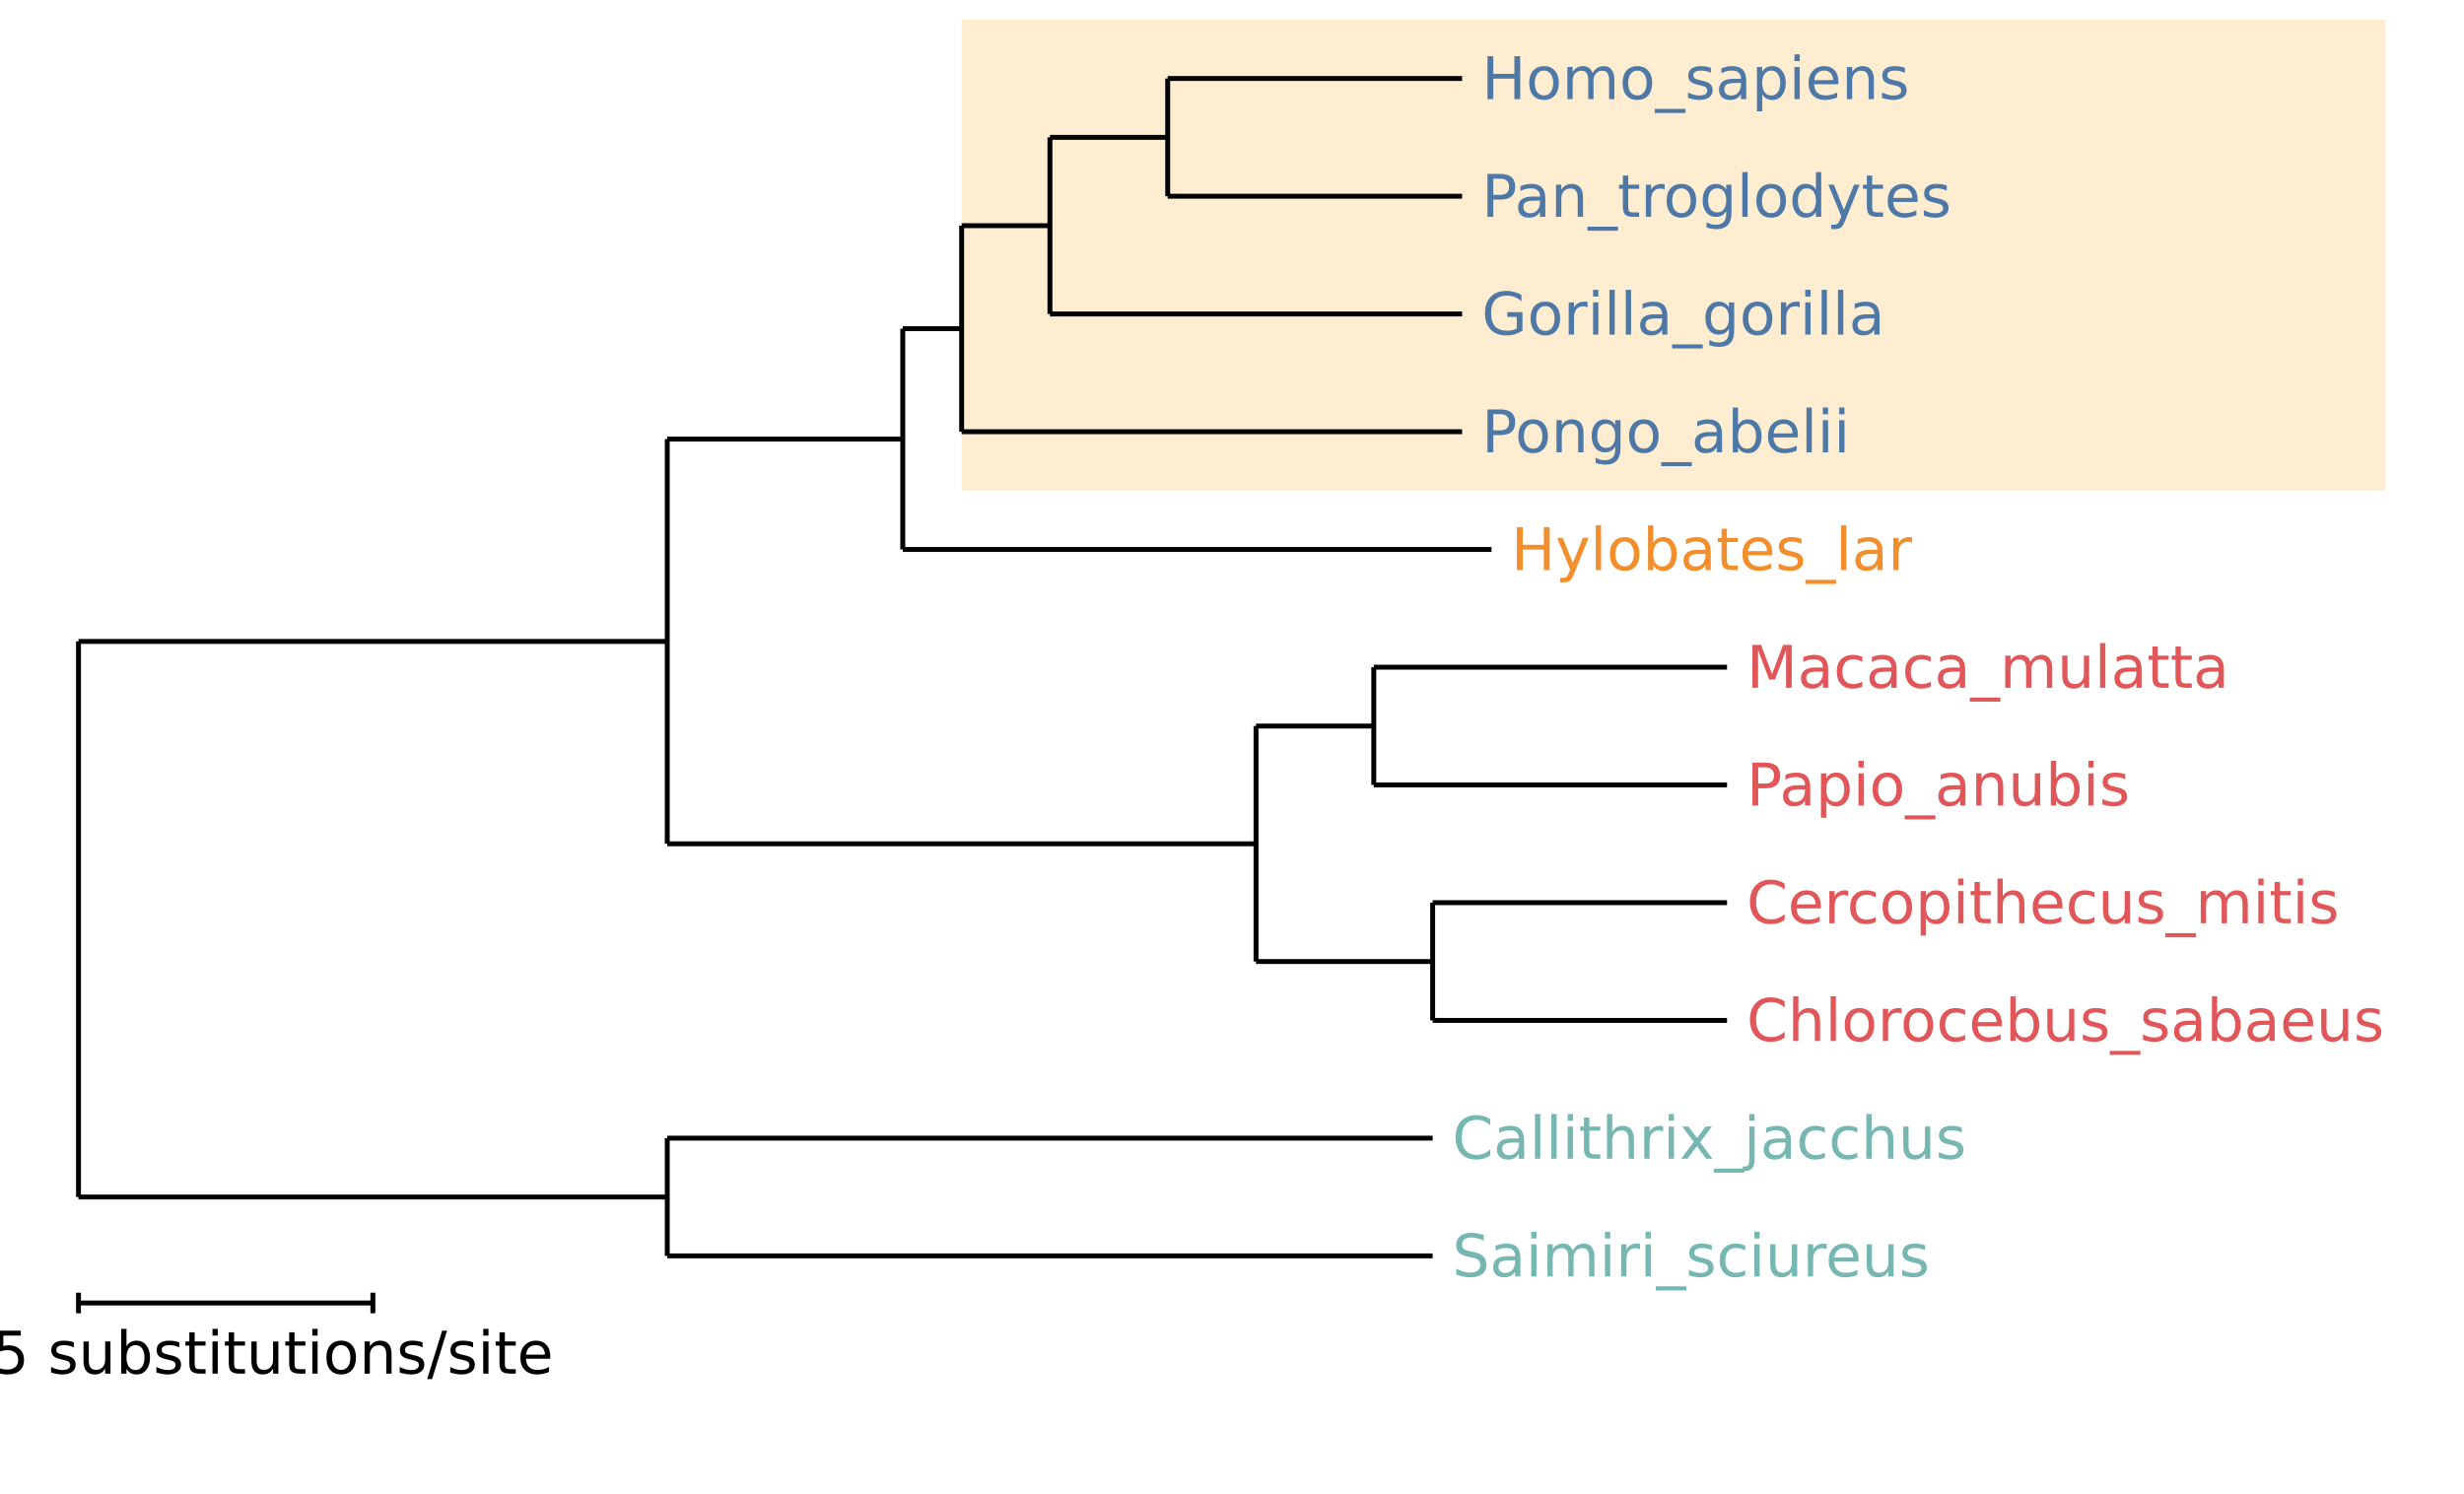
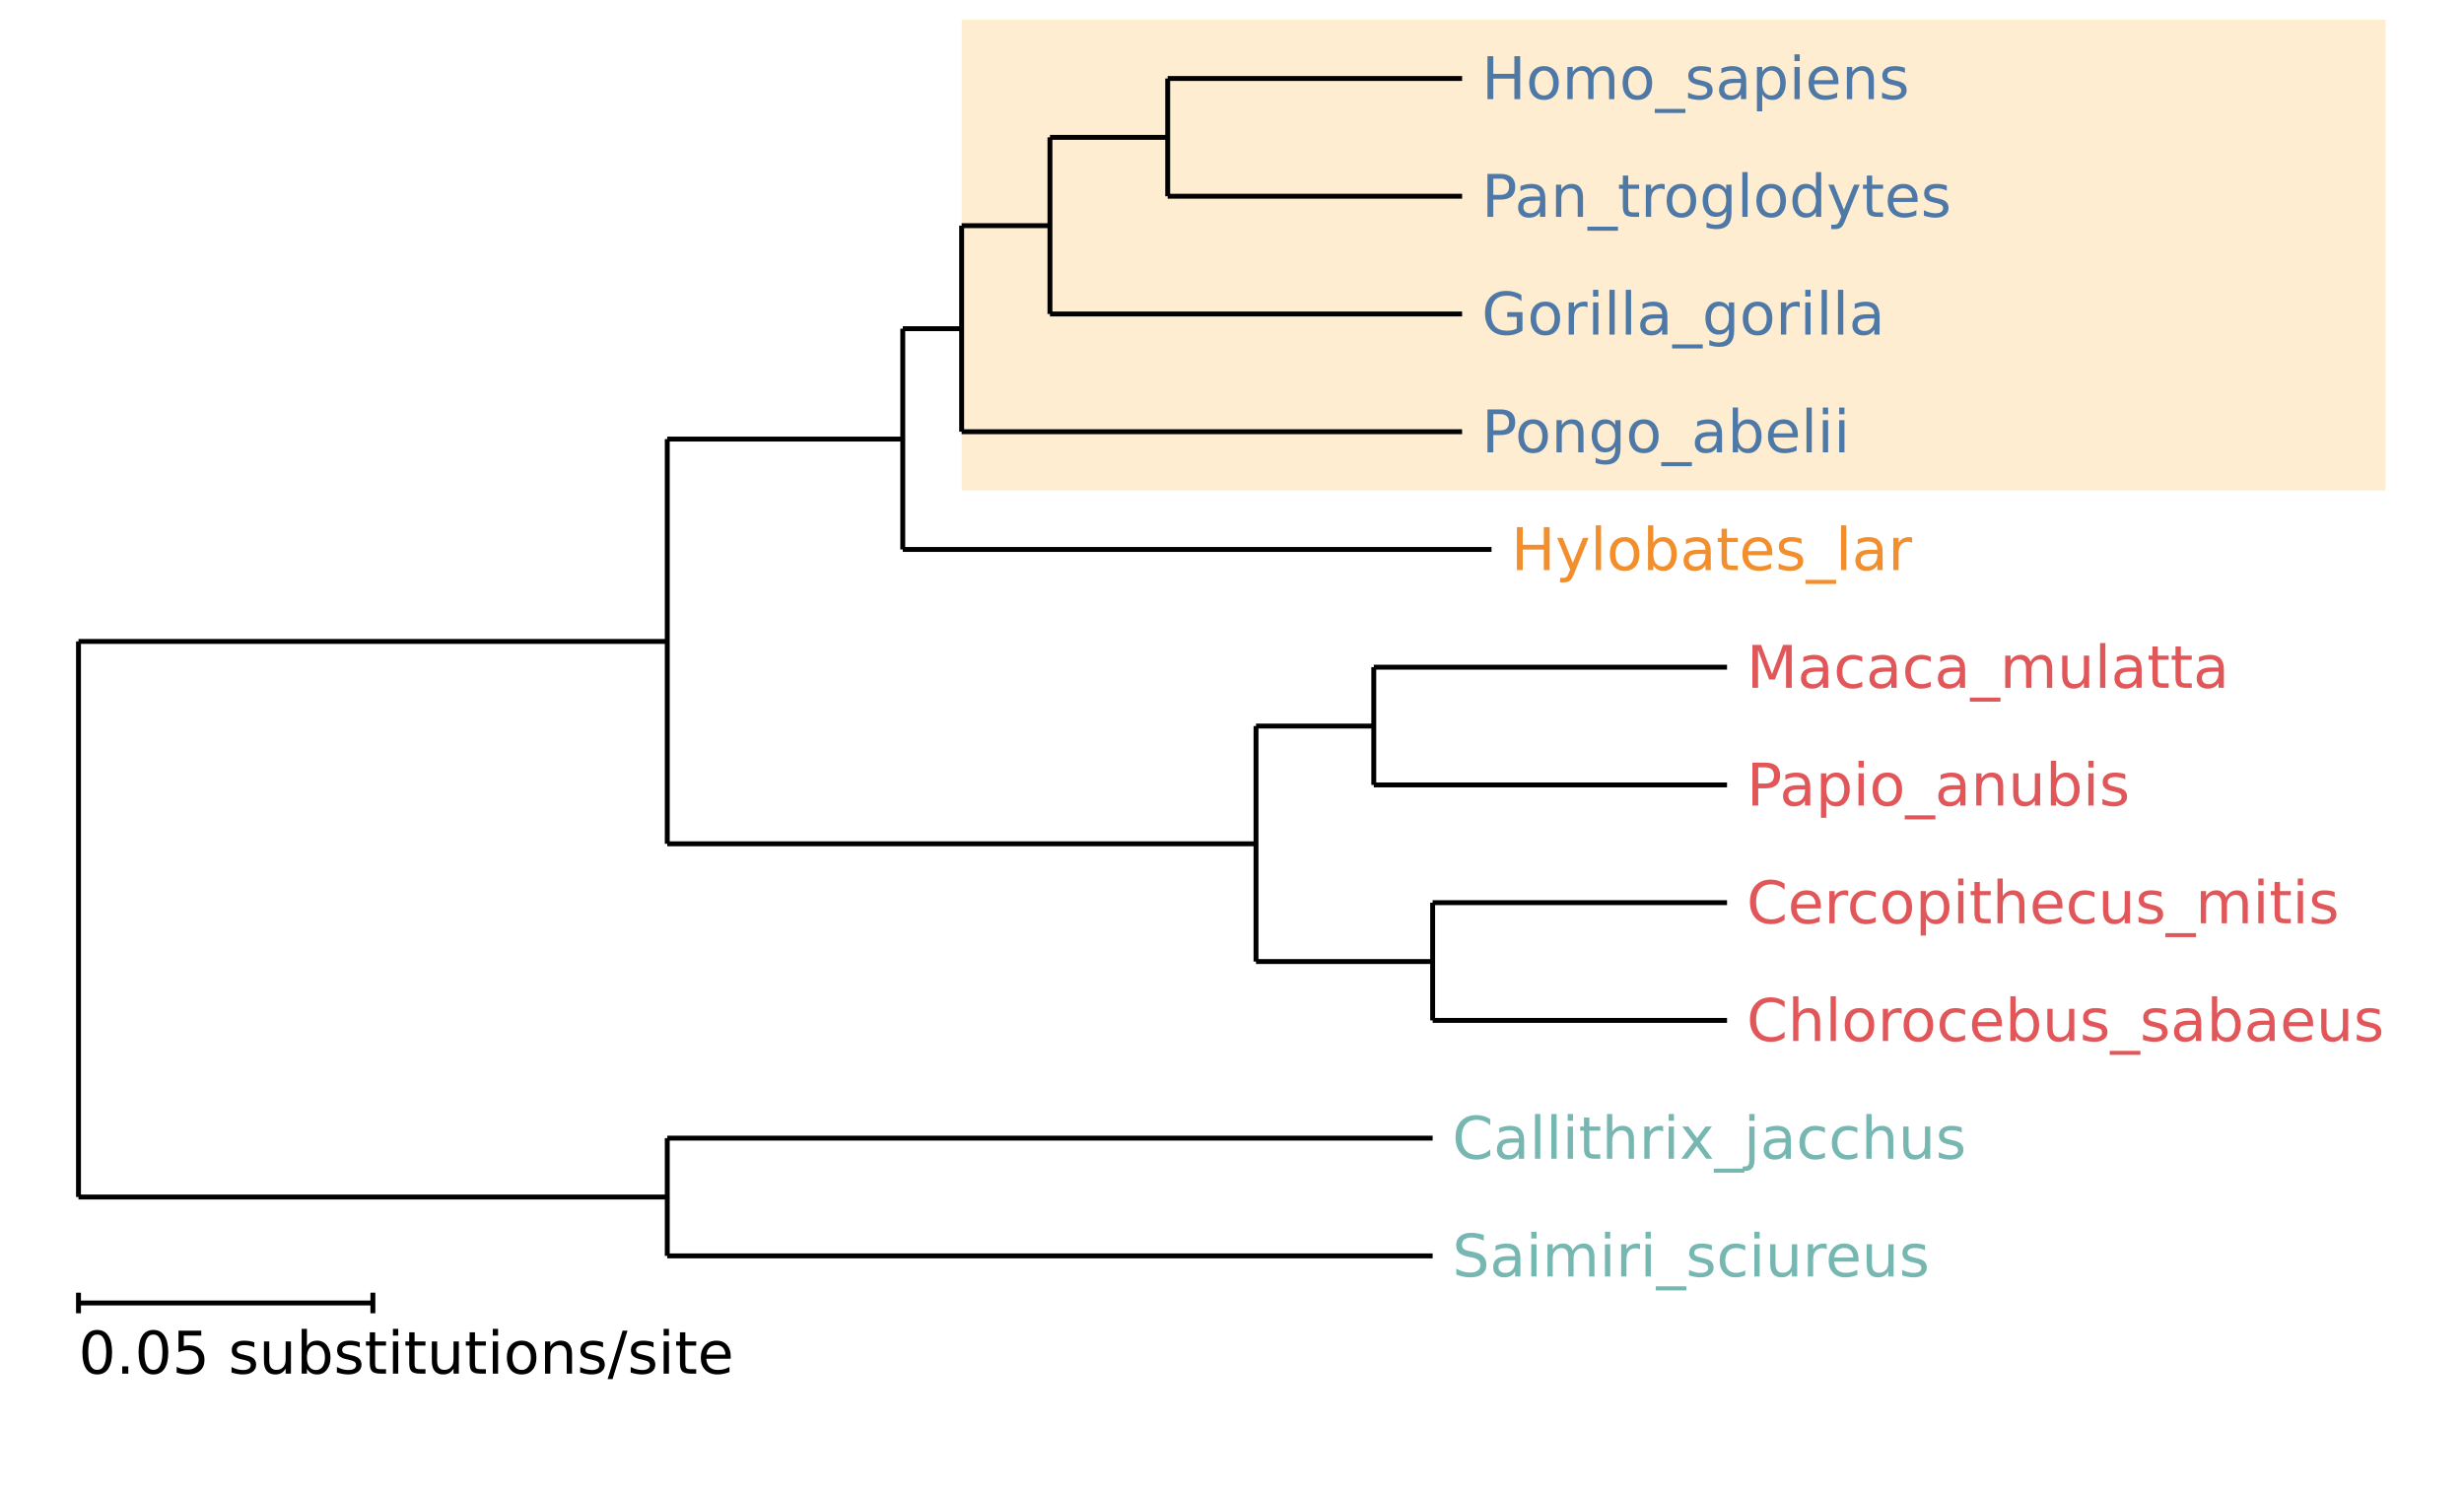
<svg xmlns="http://www.w3.org/2000/svg" height="304.4" version="1.1" viewBox="0 0 502.207 304.4" width="502.207">
  <rect fill="rgba(255,184,77,0.251)" height="96" width="290.207" x="196" y="4" />
  <line stroke="#000000" stroke-width="1" x1="16" x2="16" y1="130.75" y2="244" />
  <line stroke="#000000" stroke-width="1" x1="16" x2="136" y1="130.75" y2="130.75" />
  <line stroke="#000000" stroke-width="1" x1="16" x2="136" y1="244" y2="244" />
  <line stroke="#000000" stroke-width="1" x1="136" x2="136" y1="89.5" y2="172" />
  <line stroke="#000000" stroke-width="1" x1="136" x2="184" y1="89.5" y2="89.5" />
  <line stroke="#000000" stroke-width="1" x1="136" x2="256" y1="172" y2="172" />
  <line stroke="#000000" stroke-width="1" x1="184" x2="184" y1="67" y2="112" />
  <line stroke="#000000" stroke-width="1" x1="184" x2="196" y1="67" y2="67" />
  <line stroke="#000000" stroke-width="1" x1="184" x2="304" y1="112" y2="112" />
  <line stroke="#000000" stroke-width="1" x1="196" x2="196" y1="46" y2="88" />
  <line stroke="#000000" stroke-width="1" x1="196" x2="214" y1="46" y2="46" />
  <line stroke="#000000" stroke-width="1" x1="196" x2="298" y1="88" y2="88" />
  <line stroke="#000000" stroke-width="1" x1="214" x2="214" y1="28" y2="64" />
  <line stroke="#000000" stroke-width="1" x1="214" x2="238" y1="28" y2="28" />
  <line stroke="#000000" stroke-width="1" x1="214" x2="298" y1="64" y2="64" />
  <line stroke="#000000" stroke-width="1" x1="238" x2="238" y1="16" y2="40" />
  <line stroke="#000000" stroke-width="1" x1="238" x2="298" y1="16" y2="16" />
  <line stroke="#000000" stroke-width="1" x1="238" x2="298" y1="40" y2="40" />
  <line stroke="#000000" stroke-width="1" x1="256" x2="256" y1="148" y2="196" />
  <line stroke="#000000" stroke-width="1" x1="256" x2="280" y1="148" y2="148" />
  <line stroke="#000000" stroke-width="1" x1="256" x2="292" y1="196" y2="196" />
  <line stroke="#000000" stroke-width="1" x1="280" x2="280" y1="136" y2="160" />
  <line stroke="#000000" stroke-width="1" x1="280" x2="352" y1="136" y2="136" />
  <line stroke="#000000" stroke-width="1" x1="280" x2="352" y1="160" y2="160" />
  <line stroke="#000000" stroke-width="1" x1="292" x2="292" y1="184" y2="208" />
  <line stroke="#000000" stroke-width="1" x1="292" x2="352" y1="184" y2="184" />
  <line stroke="#000000" stroke-width="1" x1="292" x2="352" y1="208" y2="208" />
  <line stroke="#000000" stroke-width="1" x1="136" x2="136" y1="232" y2="256" />
  <line stroke="#000000" stroke-width="1" x1="136" x2="292" y1="232" y2="232" />
  <line stroke="#000000" stroke-width="1" x1="136" x2="292" y1="256" y2="256" />
  <text fill="#4e79a7" font-family="DejaVu Sans, sans-serif" font-size="12" text-anchor="start" x="302" y="20.2">Homo_sapiens</text>
  <text fill="#4e79a7" font-family="DejaVu Sans, sans-serif" font-size="12" text-anchor="start" x="302" y="44.2">Pan_troglodytes</text>
  <text fill="#4e79a7" font-family="DejaVu Sans, sans-serif" font-size="12" text-anchor="start" x="302" y="68.2">Gorilla_gorilla</text>
  <text fill="#4e79a7" font-family="DejaVu Sans, sans-serif" font-size="12" text-anchor="start" x="302" y="92.2">Pongo_abelii</text>
  <text fill="#f28e2b" font-family="DejaVu Sans, sans-serif" font-size="12" text-anchor="start" x="308" y="116.2">Hylobates_lar</text>
  <text fill="#e15759" font-family="DejaVu Sans, sans-serif" font-size="12" text-anchor="start" x="356" y="140.2">Macaca_mulatta</text>
  <text fill="#e15759" font-family="DejaVu Sans, sans-serif" font-size="12" text-anchor="start" x="356" y="164.2">Papio_anubis</text>
  <text fill="#e15759" font-family="DejaVu Sans, sans-serif" font-size="12" text-anchor="start" x="356" y="188.2">Cercopithecus_mitis</text>
  <text fill="#e15759" font-family="DejaVu Sans, sans-serif" font-size="12" text-anchor="start" x="356" y="212.2">Chlorocebus_sabaeus</text>
  <text fill="#76b7b2" font-family="DejaVu Sans, sans-serif" font-size="12" text-anchor="start" x="296" y="236.2">Callithrix_jacchus</text>
  <text fill="#76b7b2" font-family="DejaVu Sans, sans-serif" font-size="12" text-anchor="start" x="296" y="260.2">Saimiri_sciureus</text>
  <line stroke="#000000" stroke-width="1" x1="16" x2="76" y1="265.6" y2="265.6" />
  <line stroke="#000000" stroke-width="1" x1="16" x2="16" y1="263.5" y2="267.7" />
  <line stroke="#000000" stroke-width="1" x1="76" x2="76" y1="263.5" y2="267.7" />
-   <text fill="#000000" font-family="DejaVu Sans, sans-serif" font-size="12" text-anchor="middle" x="46" y="280">0.05 substitutions/site</text>
+   <text fill="#000000" font-family="DejaVu Sans, sans-serif" font-size="12" text-anchor="middle" x="82.782" y="280">0.05 substitutions/site</text>
</svg>
